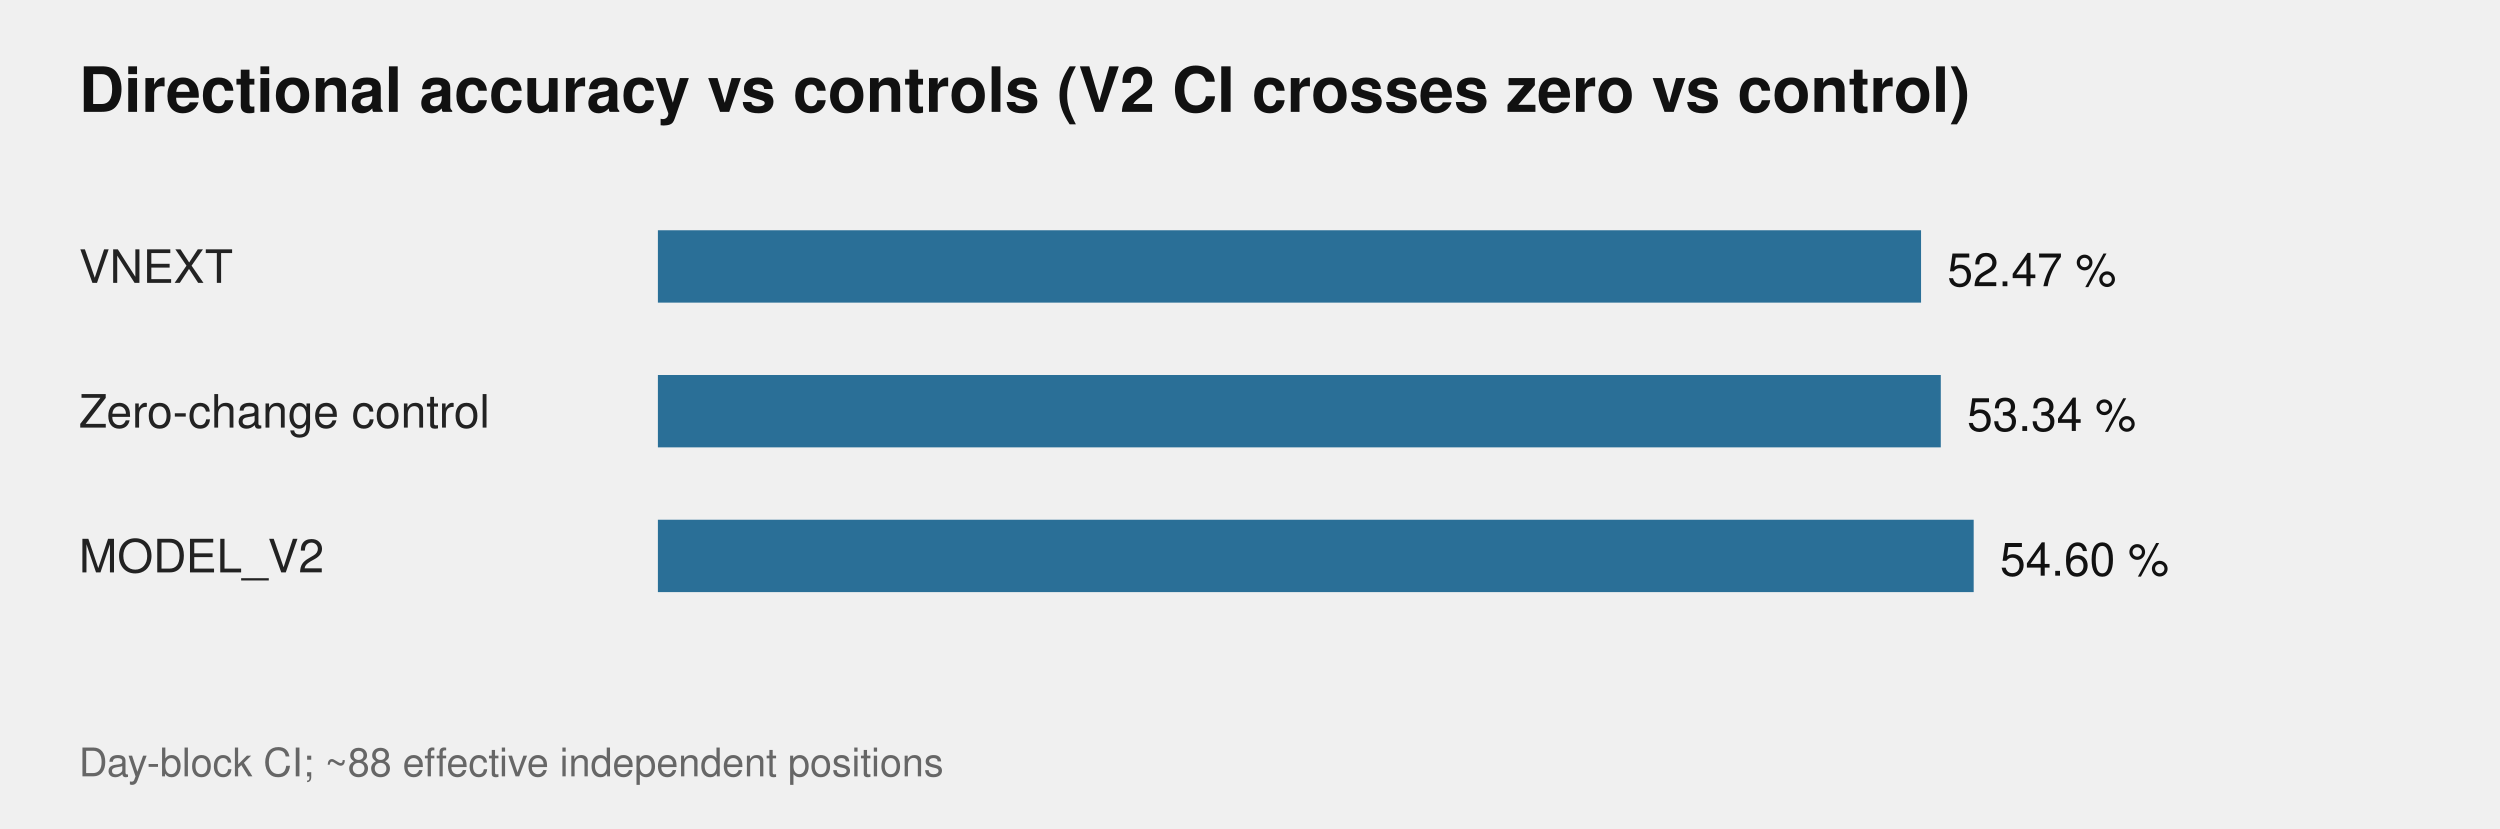
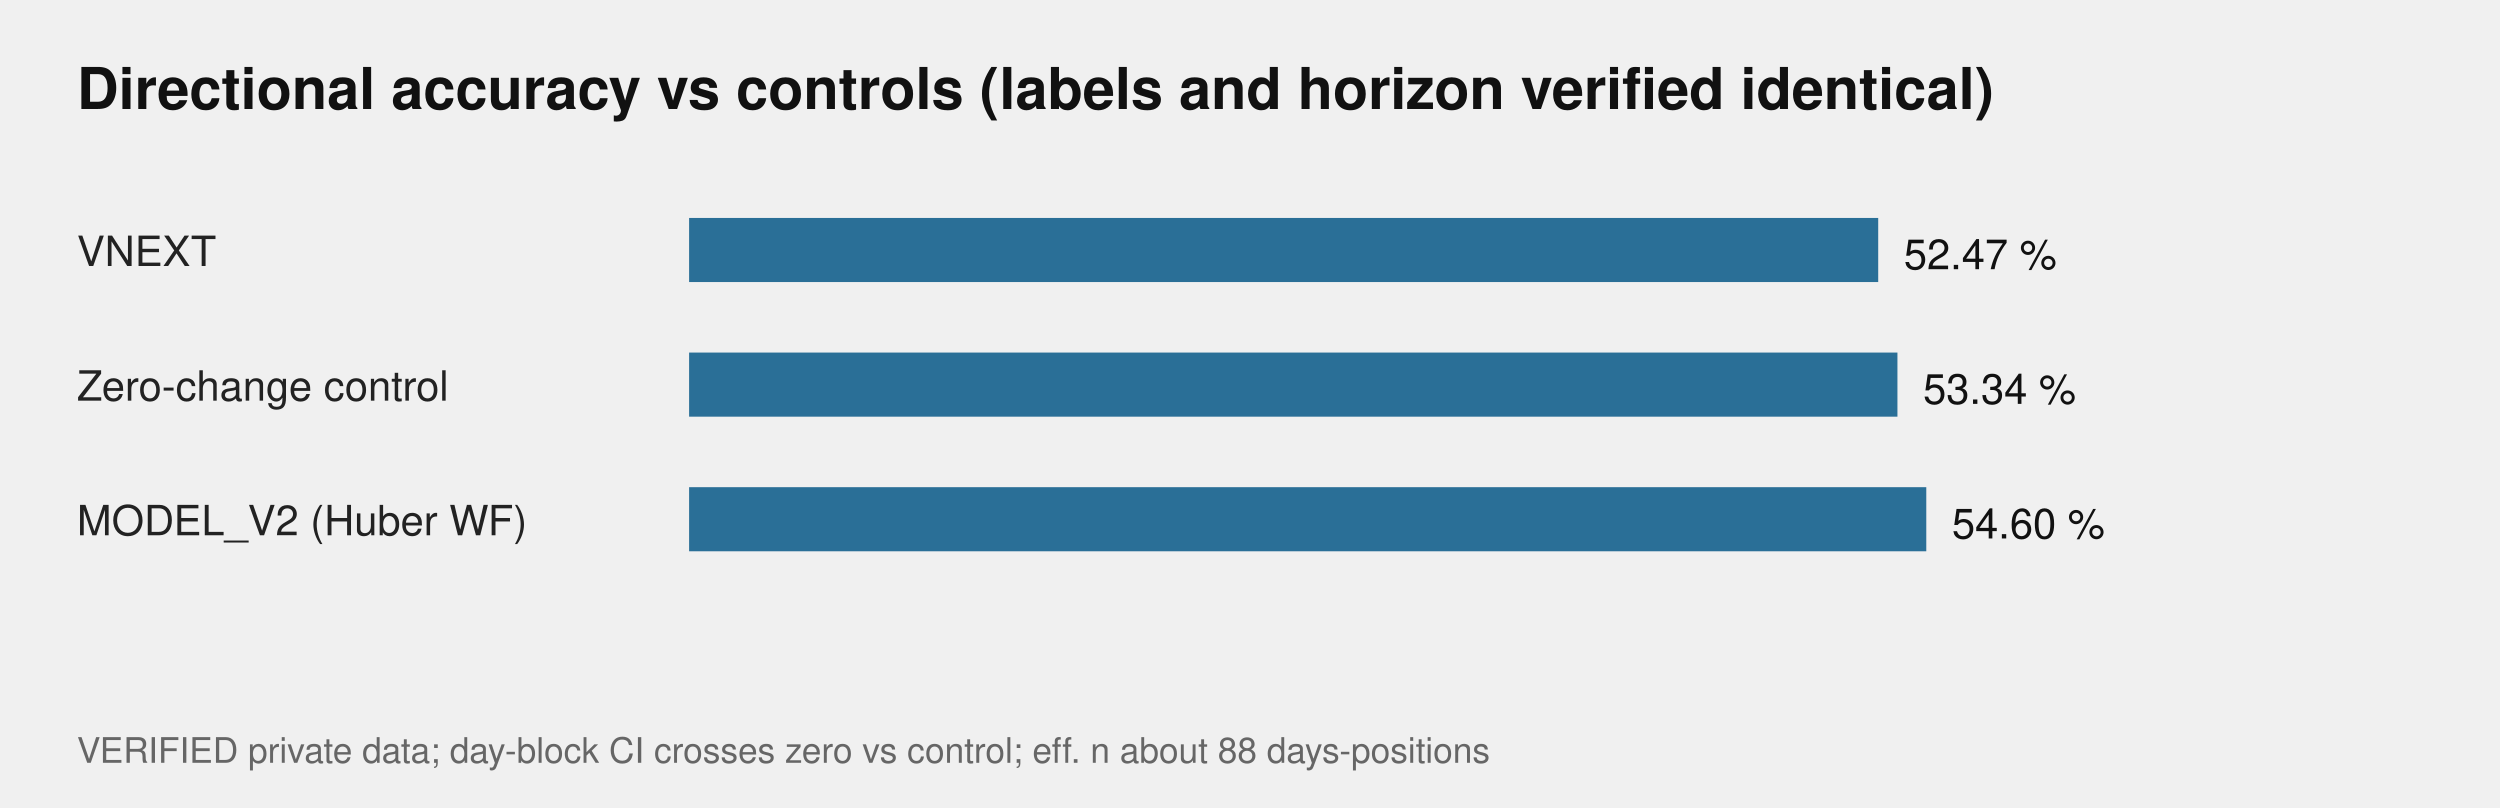
- <svg xmlns="http://www.w3.org/2000/svg" width="760" height="252" font-family="Helvetica,Arial,sans-serif">
+ <svg xmlns="http://www.w3.org/2000/svg" width="780" height="252" font-family="Helvetica,Arial,sans-serif">
  <rect width="100%%" height="100%%" fill="white" />
-   <text x="24" y="34" font-size="19" font-weight="bold" fill="#111">Directional accuracy vs controls (V2 CI crosses zero vs control)</text>
-   <text x="24" y="86" font-size="14" fill="#222">VNEXT</text>
-   <rect x="200" y="70" width="384" height="22" fill="#2a6f97" />
-   <text x="592" y="87" font-size="14" fill="#111">52.47 %</text>
-   <text x="24" y="130" font-size="14" fill="#222">Zero-change control</text>
-   <rect x="200" y="114" width="390" height="22" fill="#2a6f97" />
-   <text x="598" y="131" font-size="14" fill="#111">53.34 %</text>
-   <text x="24" y="174" font-size="14" fill="#222">MODEL_V2</text>
-   <rect x="200" y="158" width="400" height="22" fill="#2a6f97" />
-   <text x="608" y="175" font-size="14" fill="#111">54.60 %</text>
-   <text x="24" y="236" font-size="12" fill="#666">Day-block CI; ~88 effective independent positions</text>
+   <text x="24" y="34" font-size="18" font-weight="bold" fill="#111">Directional accuracy vs controls (labels and horizon verified identical)</text>
+   <text x="24" y="83" font-size="13" fill="#222">VNEXT</text>
+   <rect x="215" y="68" width="371" height="20" fill="#2a6f97" />
+   <text x="594" y="84" font-size="13" fill="#111">52.47 %</text>
+   <text x="24" y="125" font-size="13" fill="#222">Zero-change control</text>
+   <rect x="215" y="110" width="377" height="20" fill="#2a6f97" />
+   <text x="600" y="126" font-size="13" fill="#111">53.34 %</text>
+   <text x="24" y="167" font-size="13" fill="#222">MODEL_V2 (Huber WF)</text>
+   <rect x="215" y="152" width="386" height="20" fill="#2a6f97" />
+   <text x="609" y="168" font-size="13" fill="#111">54.60 %</text>
+   <text x="24" y="238" font-size="11" fill="#666">VERIFIED private data; day-block CI crosses zero vs control; eff. n about 88 days-positions</text>
</svg>
